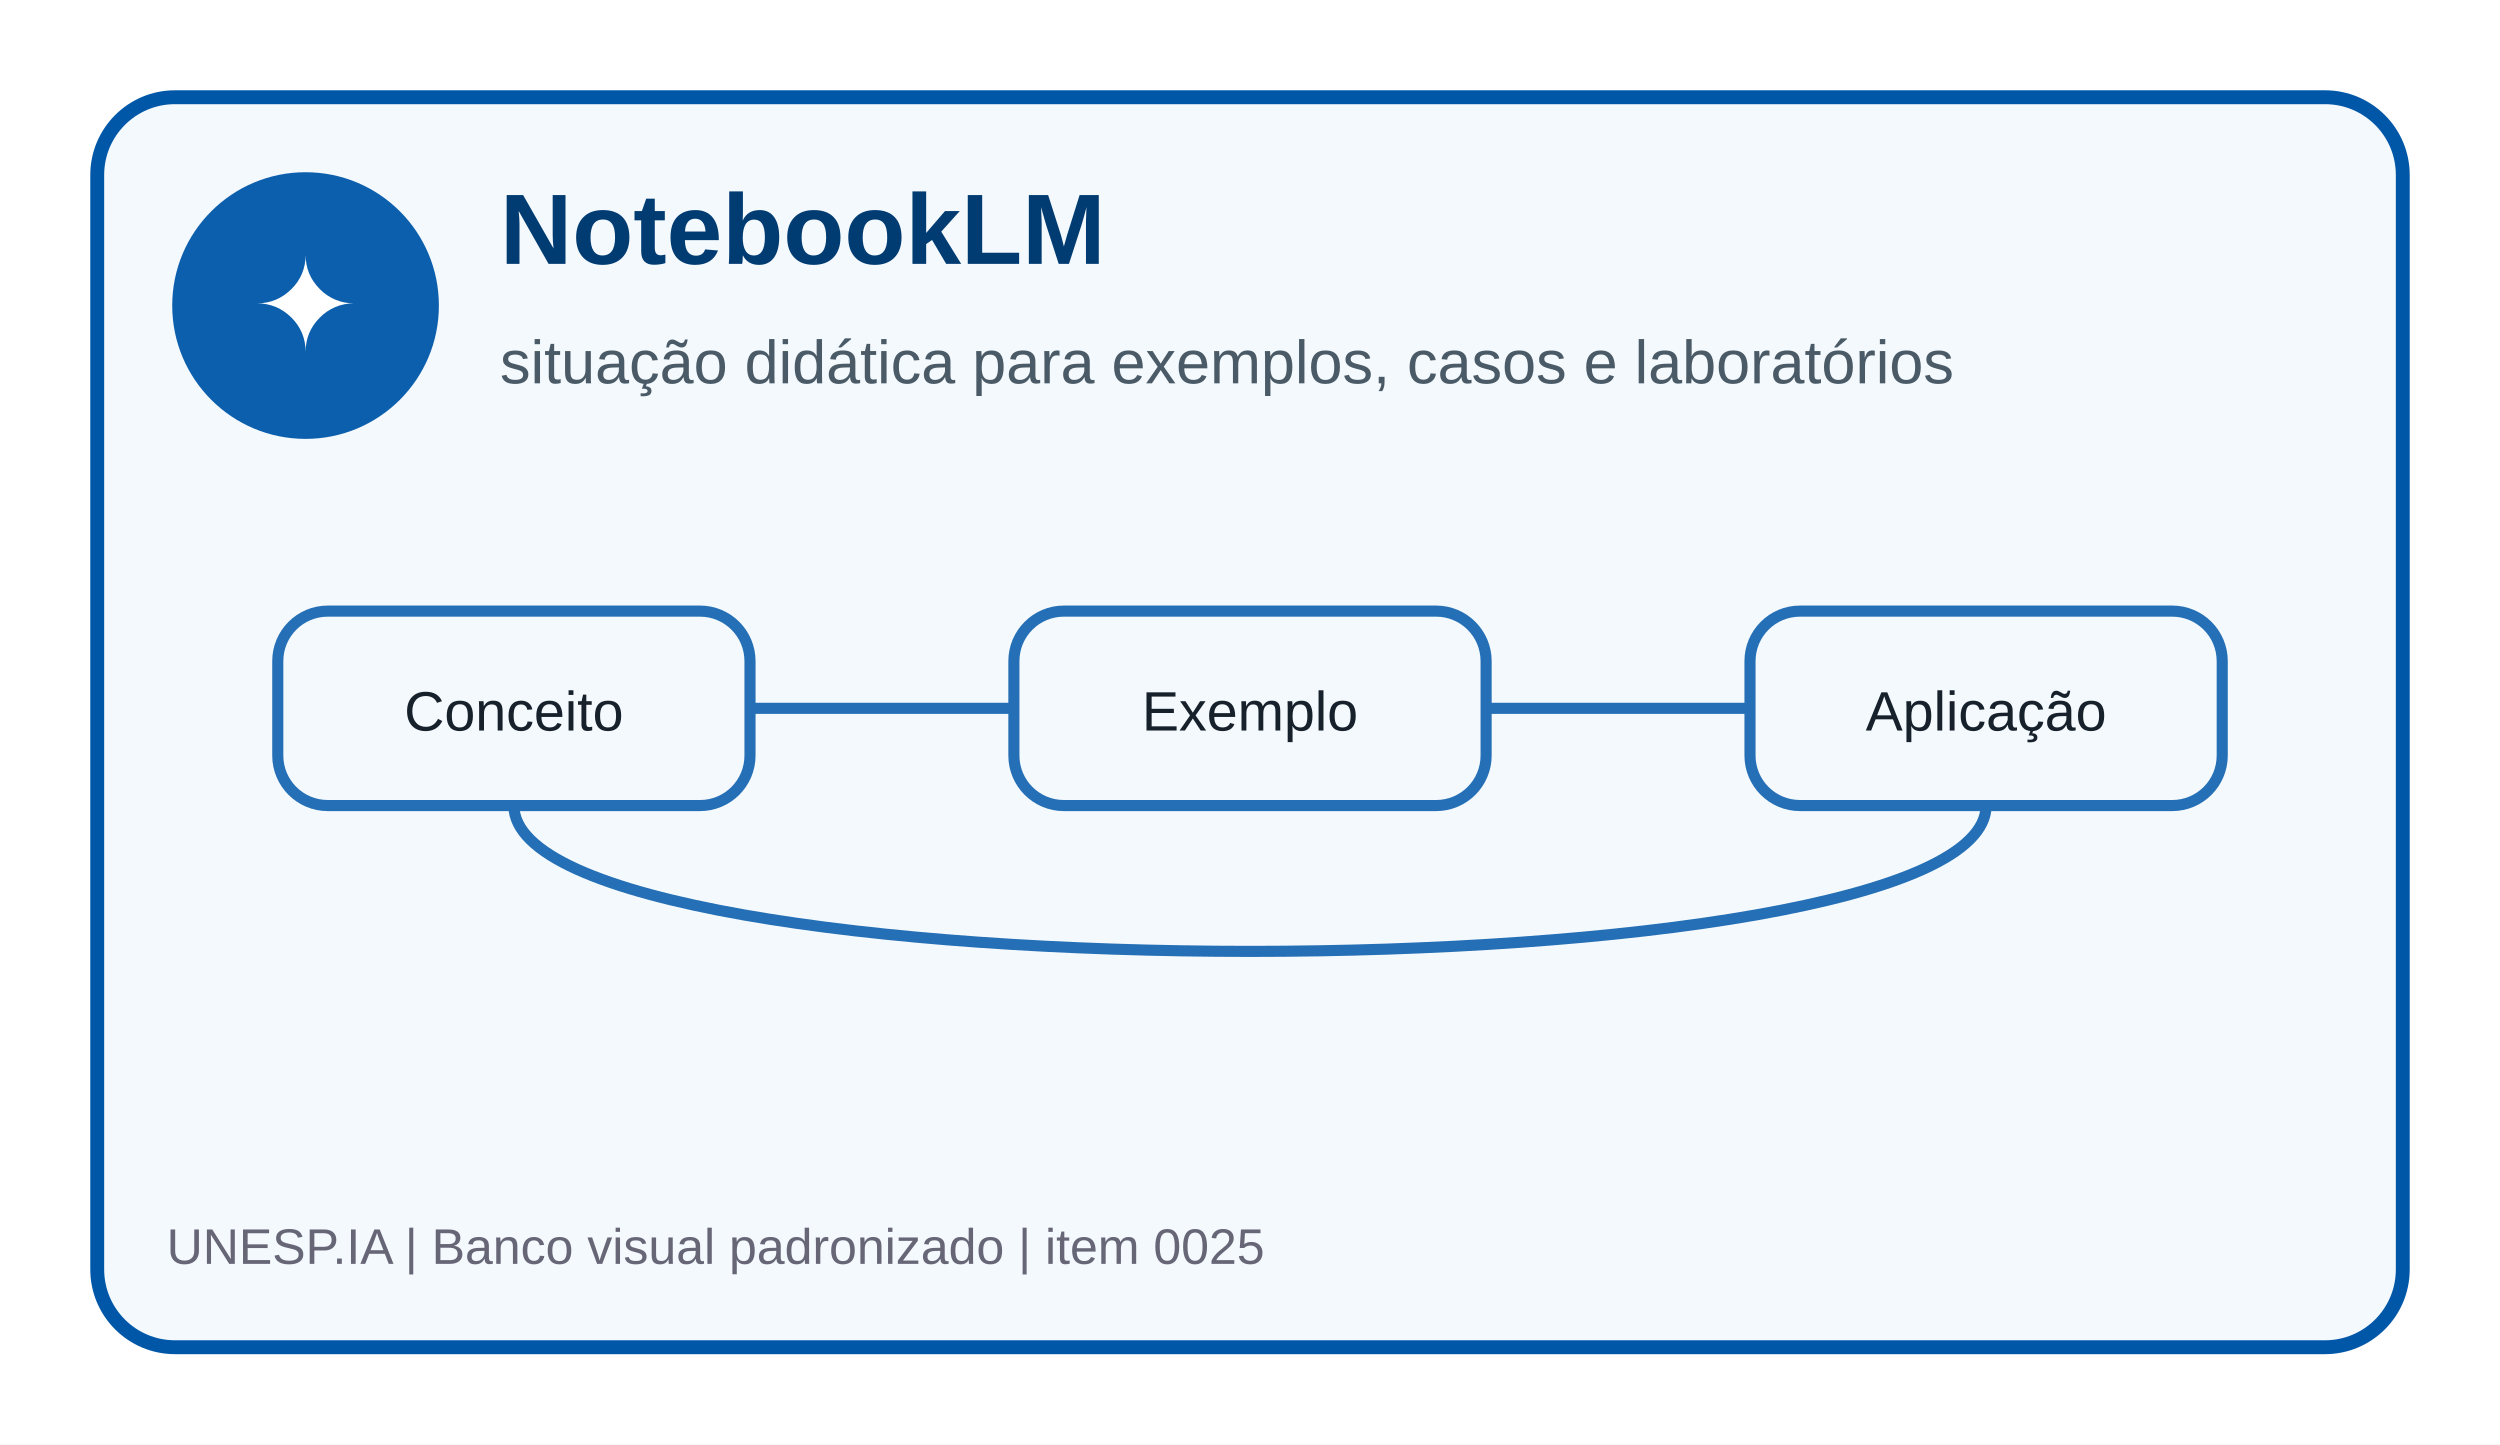
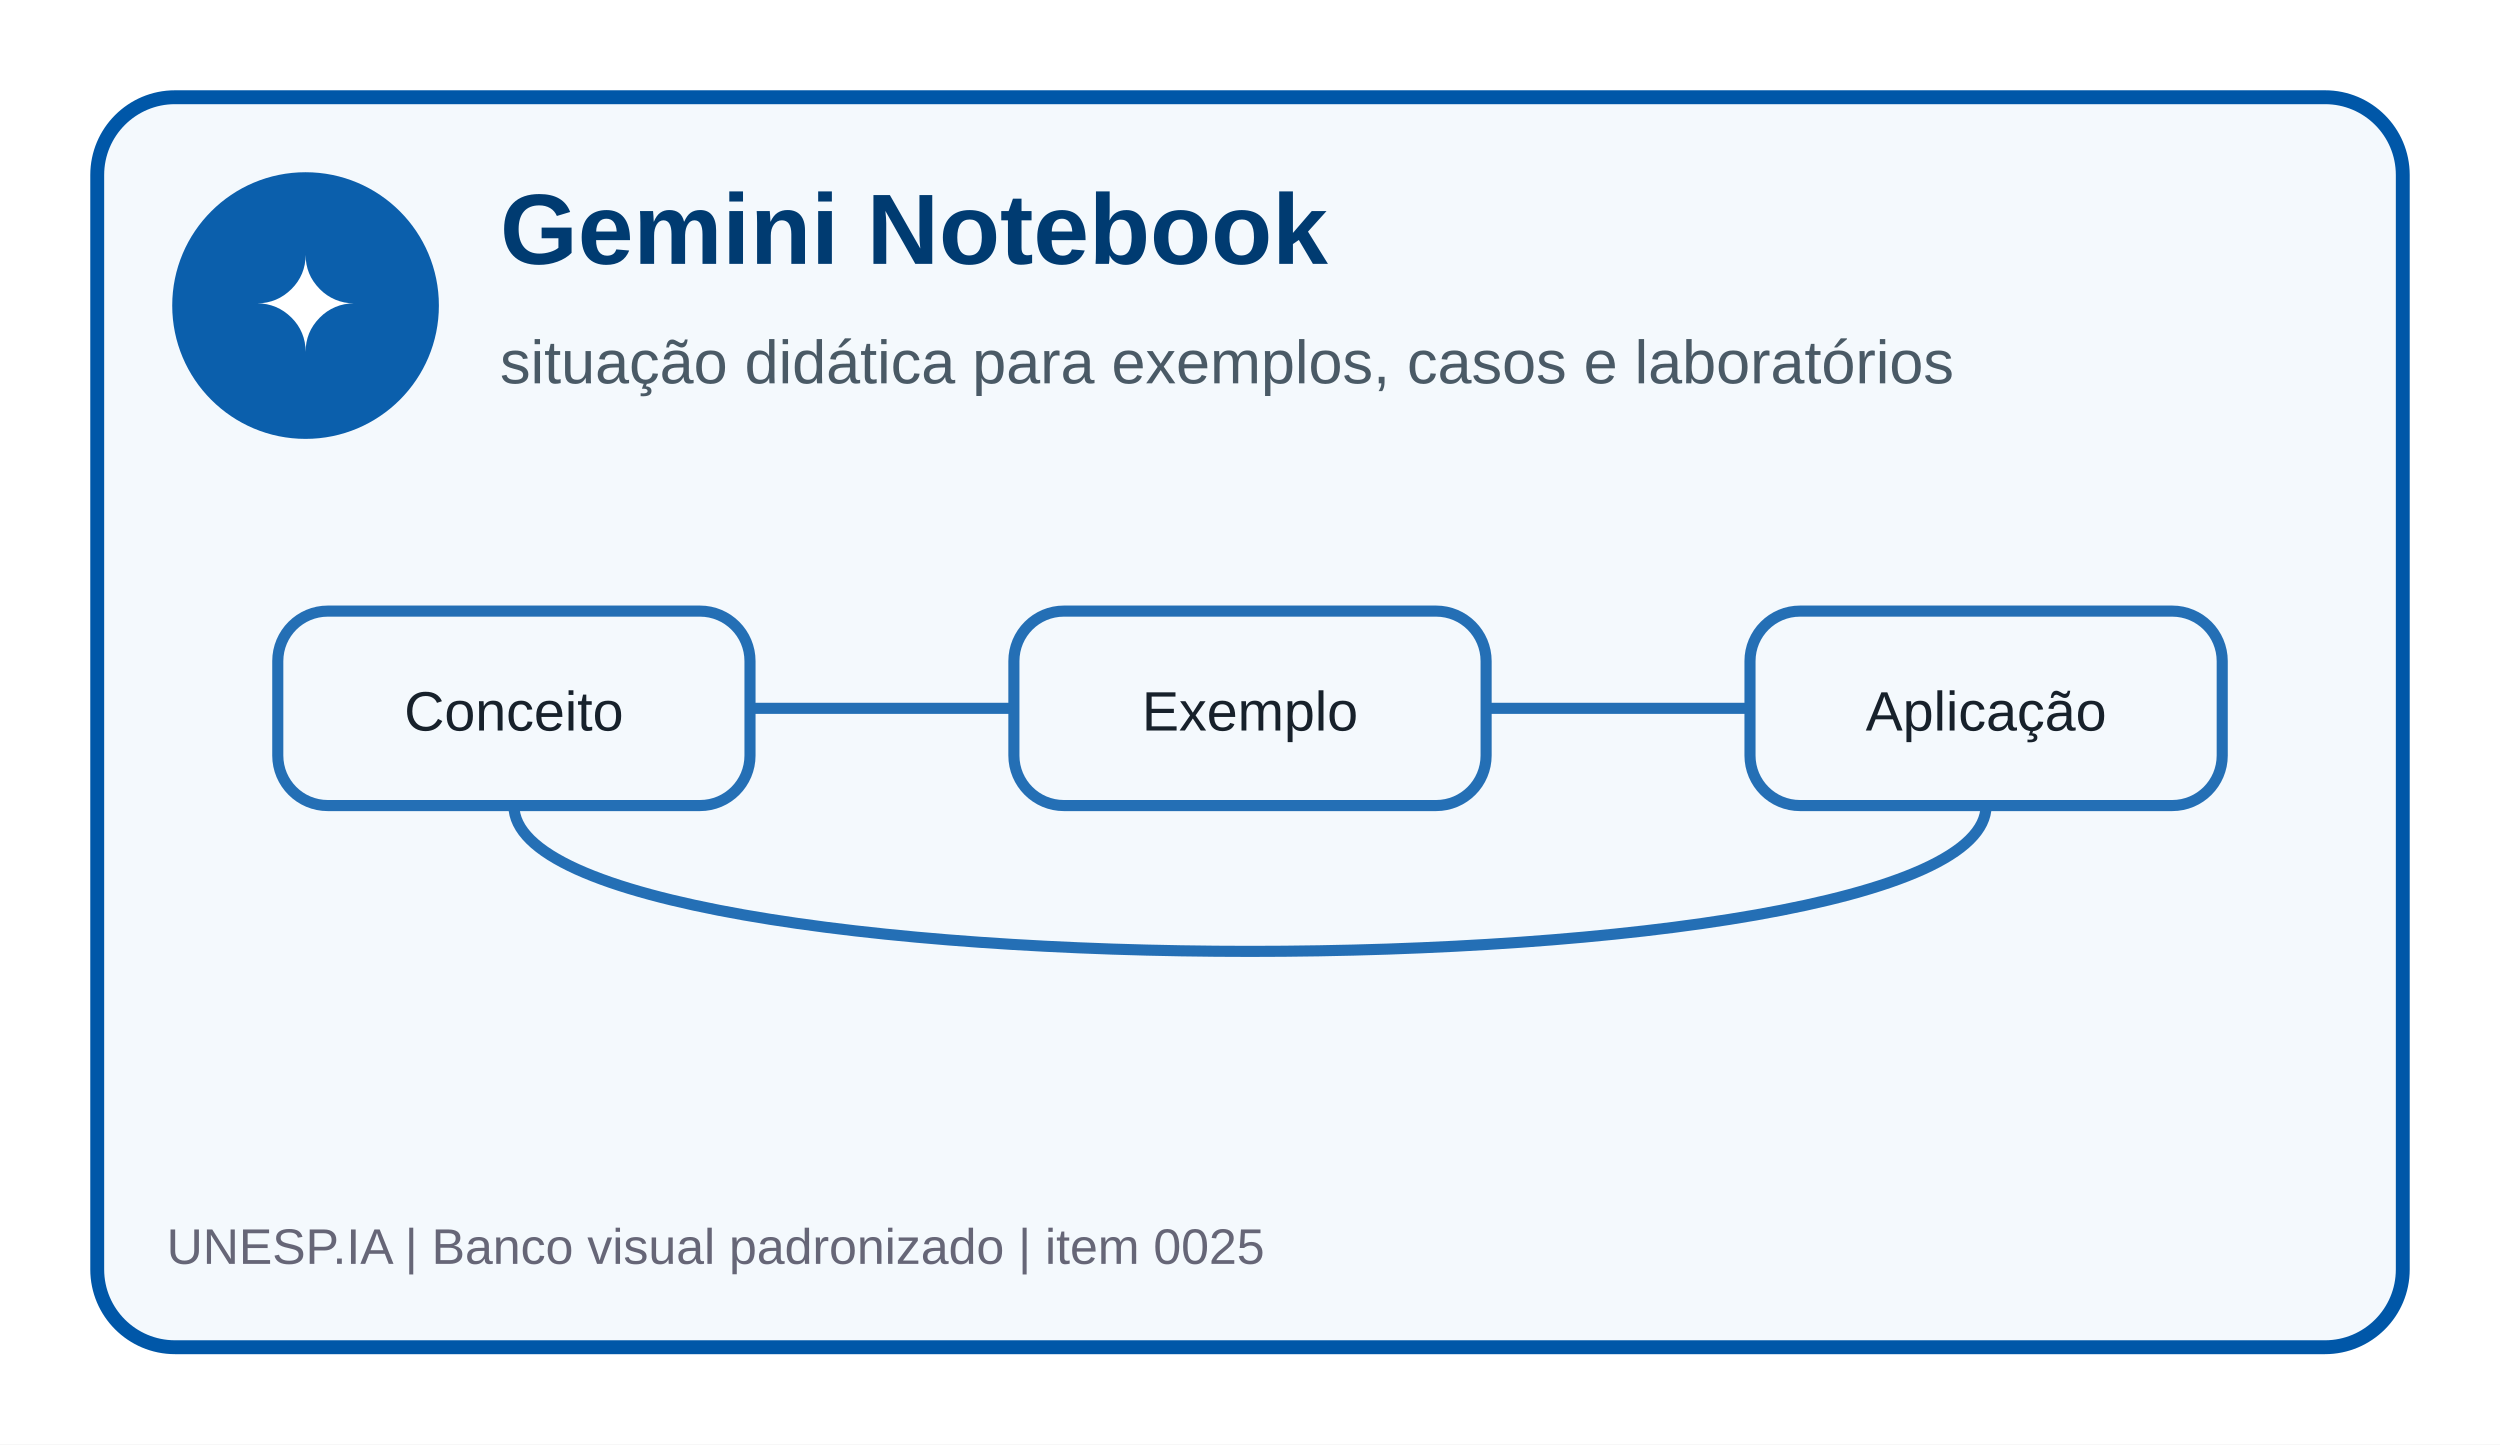
<svg xmlns="http://www.w3.org/2000/svg" width="900" height="520" viewBox="0 0 900 520">
  <rect width="900" height="520" fill="#ffffff" />
  <rect x="35" y="35" width="830" height="450" rx="28" fill="#F4F9FD" stroke="#0057A8" stroke-width="5" />
  <circle cx="110" cy="110" r="48" fill="#0057A8" opacity=".95" />
  <text x="110" y="126" text-anchor="middle" font-family="Arial" font-size="46" fill="white">✦</text>
-   <text x="180" y="95" font-family="Arial" font-size="36" font-weight="700" fill="#003B71">NotebookLM</text>
+   <text x="180" y="95" font-family="Arial" font-size="36" font-weight="700" fill="#003B71">Gemini Notebook</text>
  <text x="180" y="138" font-family="Arial" font-size="22" fill="#4A5A66">situação didática para exemplos, casos e laboratórios</text>
  <g fill="none" stroke="#0057A8" stroke-width="4" opacity=".85">
    <rect x="100" y="220" width="170" height="70" rx="18" />
    <rect x="365" y="220" width="170" height="70" rx="18" />
    <rect x="630" y="220" width="170" height="70" rx="18" />
    <path d="M270 255 L365 255" />
    <path d="M535 255 L630 255" />
    <path d="M185 290 C185 360 715 360 715 290" />
  </g>
  <text x="185" y="263" text-anchor="middle" font-family="Arial" font-size="20" fill="#17212B">Conceito</text>
  <text x="450" y="263" text-anchor="middle" font-family="Arial" font-size="20" fill="#17212B">Exemplo</text>
  <text x="715" y="263" text-anchor="middle" font-family="Arial" font-size="20" fill="#17212B">Aplicação</text>
  <text x="60" y="455" font-family="Arial" font-size="18" fill="#667">UNESP.IA | Banco visual padronizado | item 0025</text>
</svg>
